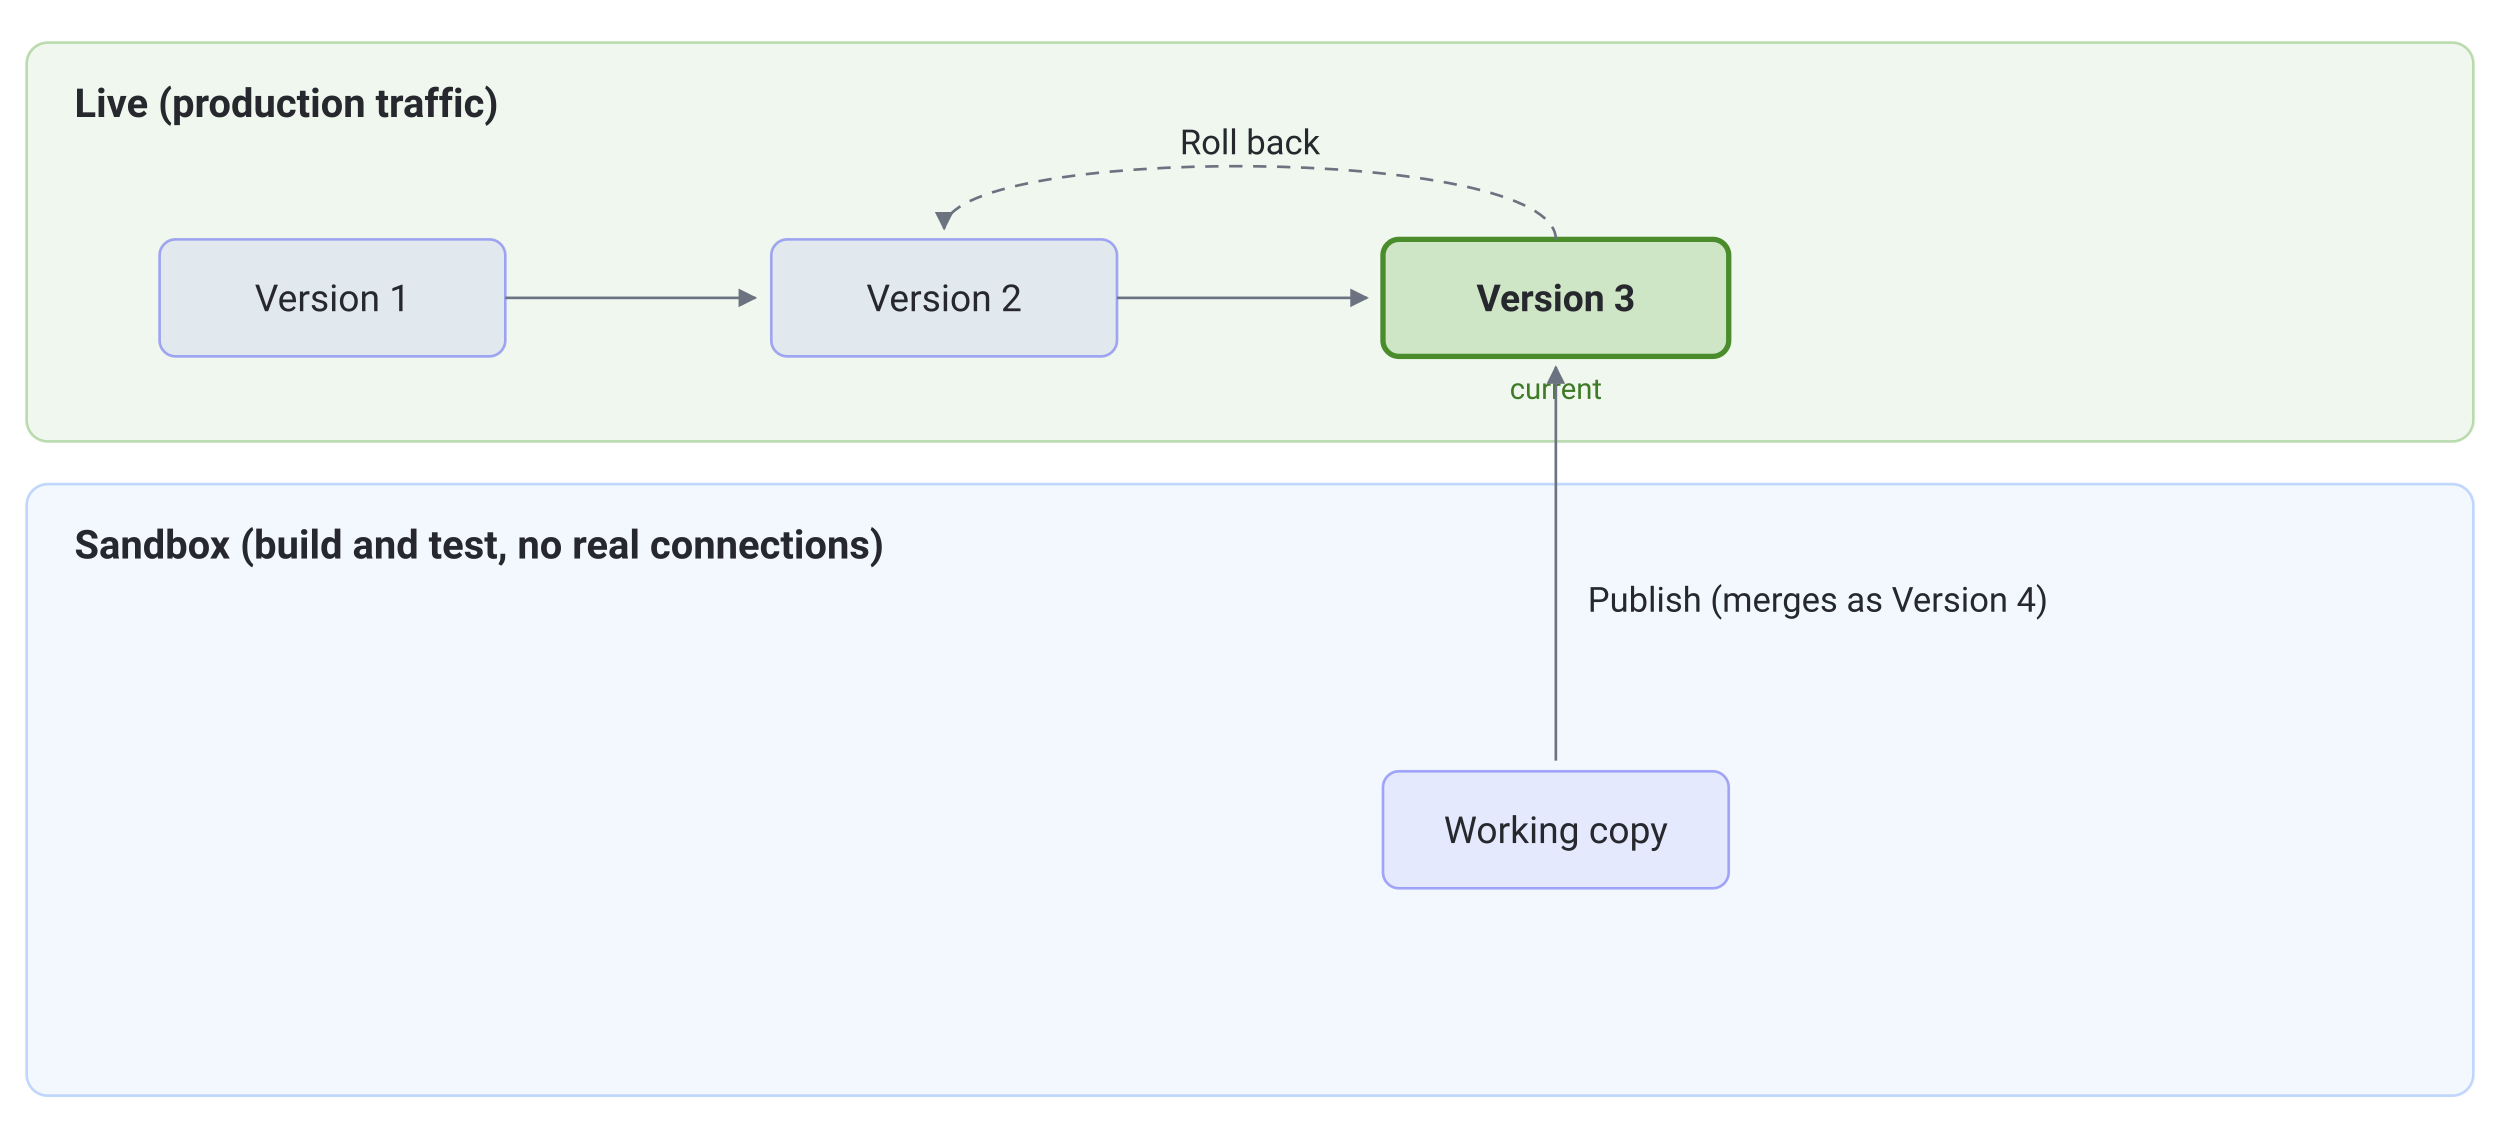
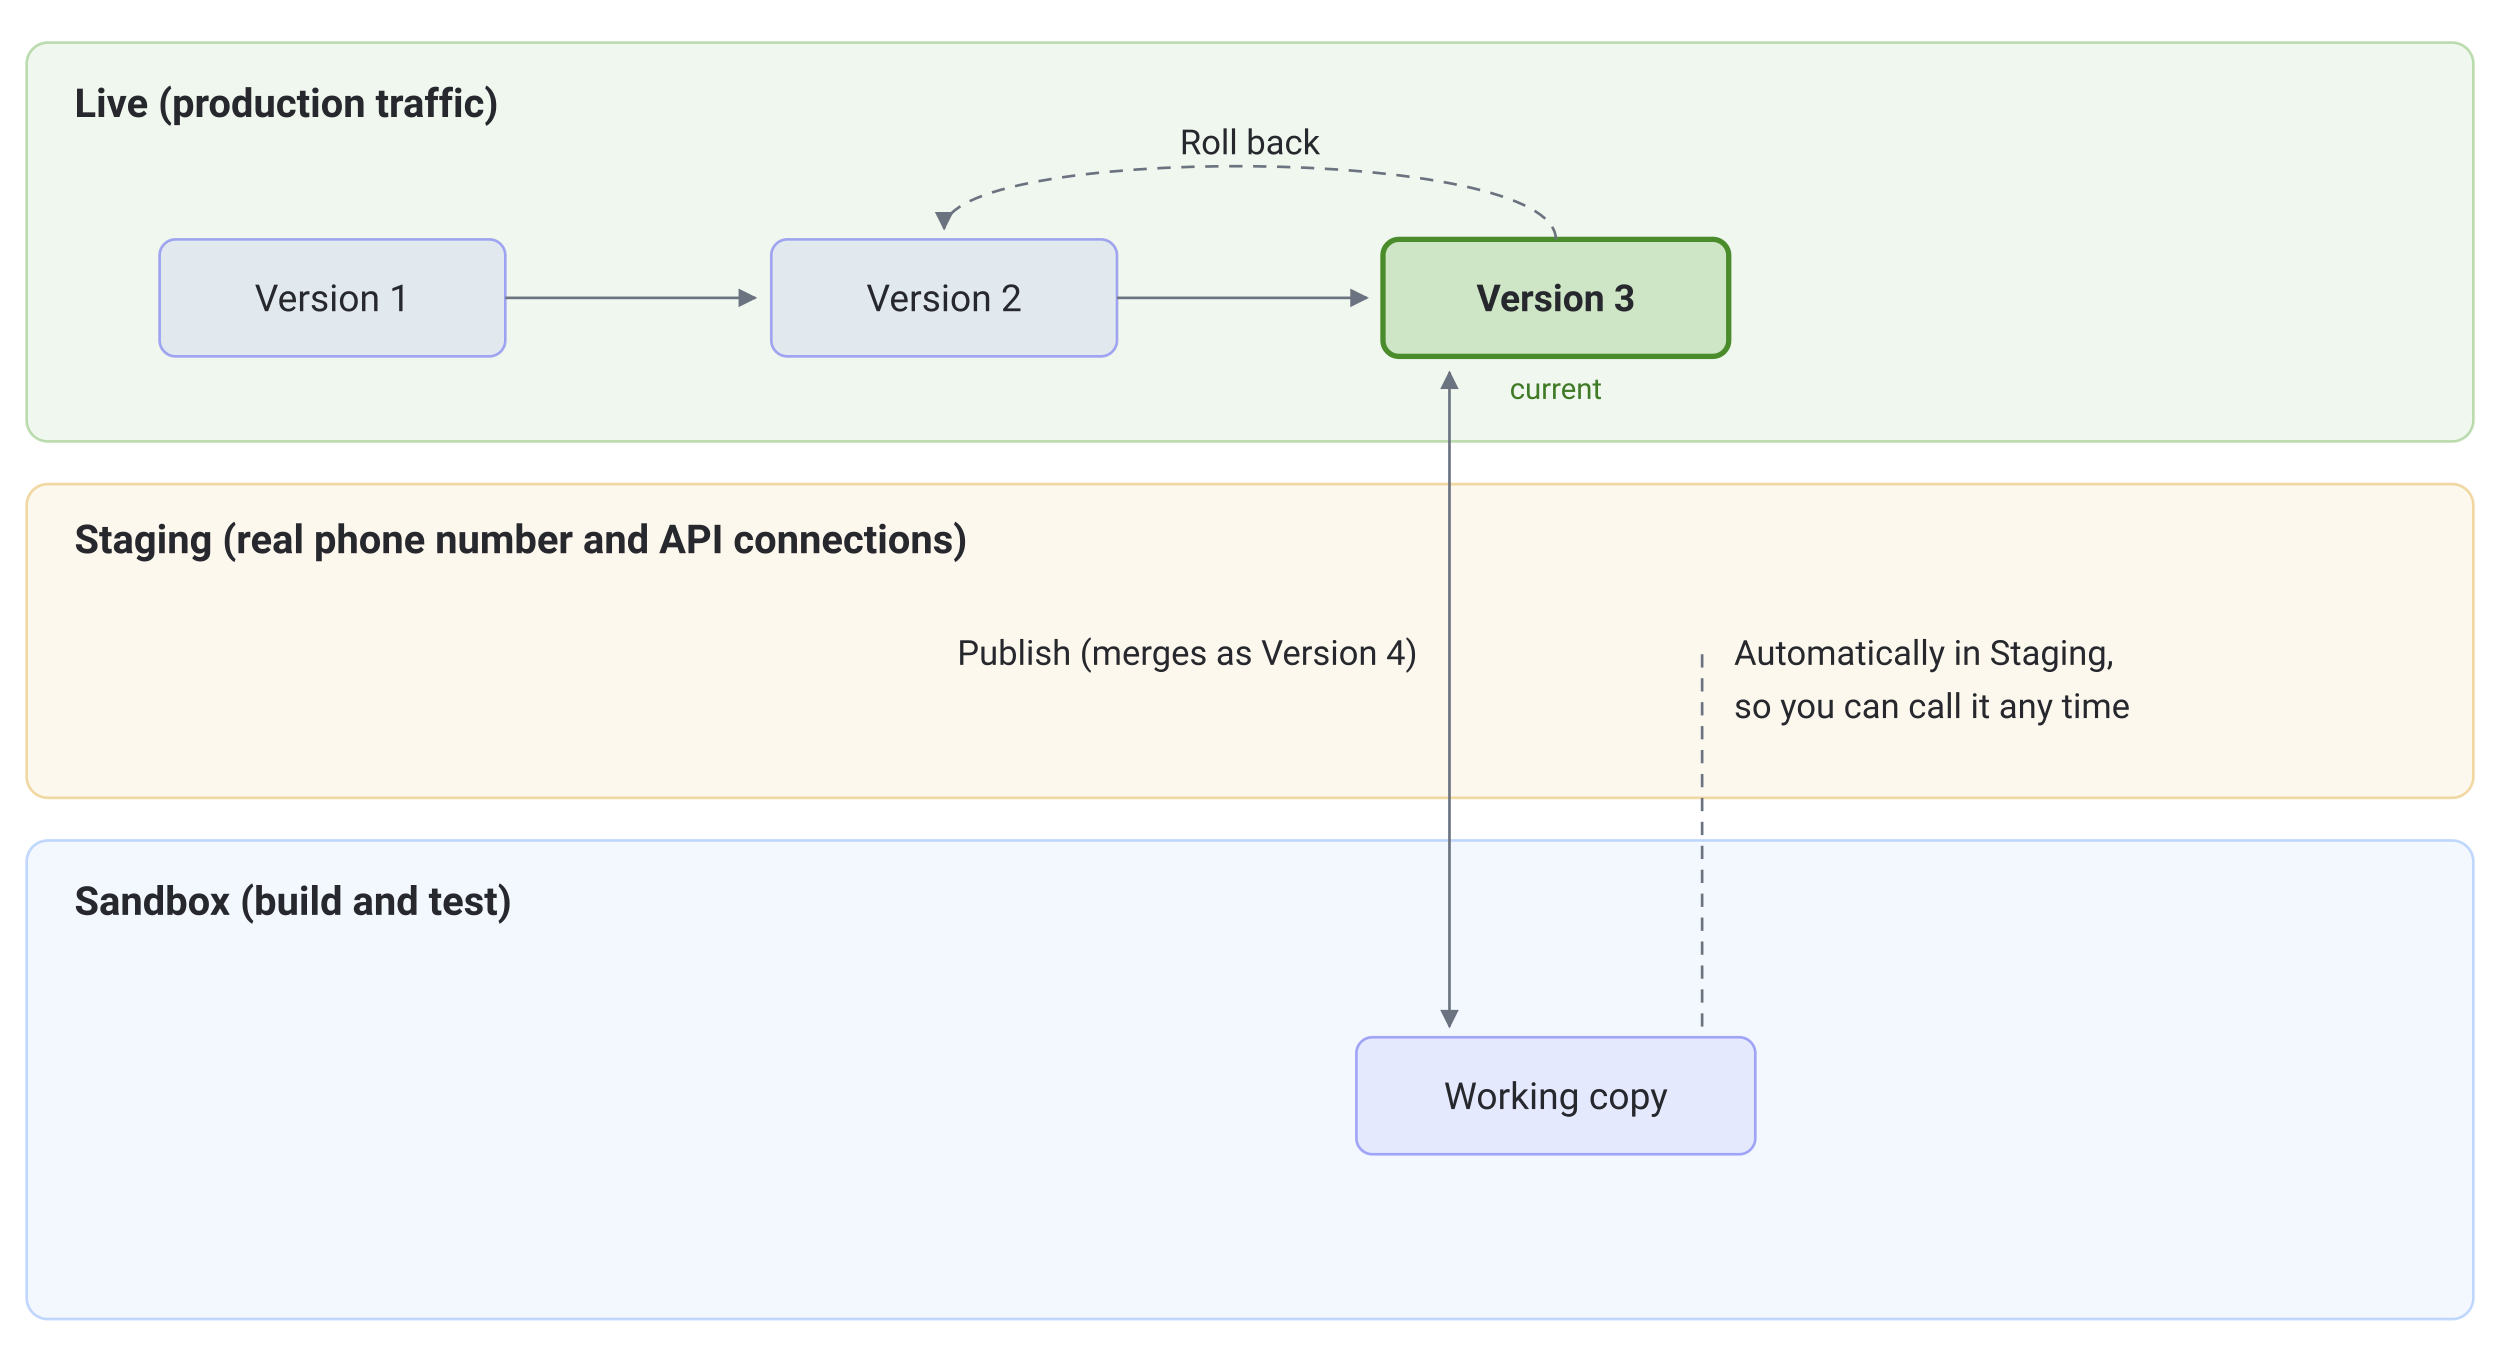
- <svg xmlns="http://www.w3.org/2000/svg" viewBox="0 0 940 430" font-family="ui-sans-serif, system-ui, -apple-system, 'Segoe UI', Roboto, Helvetica, Arial, sans-serif">
+ <svg xmlns="http://www.w3.org/2000/svg" viewBox="0 0 940 512" font-family="ui-sans-serif, system-ui, -apple-system, 'Segoe UI', Roboto, Helvetica, Arial, sans-serif">
  <defs>
    <marker id="arr" viewBox="0 0 10 10" refX="9" refY="5" markerWidth="7" markerHeight="7" orient="auto-start-reverse">
      <path d="M 0 0 L 10 5 L 0 10 z" fill="#6b7280" />
    </marker>
  </defs>
  <rect x="10" y="16" width="920" height="150" rx="8" fill="rgba(74,160,44,0.08)" stroke="rgba(74,160,44,0.35)" />
  <text x="28" y="44" font-size="15" font-weight="600" fill="#26282d">Live (production traffic)</text>
  <rect x="60" y="90" width="130" height="44" rx="6" fill="rgba(99,102,241,0.10)" stroke="rgba(99,102,241,0.55)" />
  <rect x="290" y="90" width="130" height="44" rx="6" fill="rgba(99,102,241,0.10)" stroke="rgba(99,102,241,0.55)" />
  <rect x="520" y="90" width="130" height="44" rx="6" fill="rgba(74,160,44,0.20)" stroke="#4a8c2c" stroke-width="2" />
  <text x="125" y="117" font-size="14" text-anchor="middle" fill="#26282d">Version 1</text>
  <text x="355" y="117" font-size="14" text-anchor="middle" fill="#26282d">Version 2</text>
  <text x="585" y="117" font-size="14" font-weight="600" text-anchor="middle" fill="#26282d">Version 3</text>
  <text x="585" y="150" font-size="11" text-anchor="middle" fill="#3f7a26">current</text>
  <line x1="190" y1="112" x2="284" y2="112" stroke="#6b7280" marker-end="url(#arr)" />
  <line x1="420" y1="112" x2="514" y2="112" stroke="#6b7280" marker-end="url(#arr)" />
  <path d="M 585 90 C 585 54, 355 54, 355 86" fill="none" stroke="#6b7280" stroke-dasharray="5 4" marker-end="url(#arr)" />
  <text x="470" y="58" font-size="13" text-anchor="middle" fill="#26282d">Roll back</text>
-   <rect x="10" y="182" width="920" height="230" rx="8" fill="rgba(59,130,246,0.06)" stroke="rgba(59,130,246,0.30)" />
-   <text x="28" y="210" font-size="15" font-weight="600" fill="#26282d">Sandbox (build and test, no real connections)</text>
-   <rect x="520" y="290" width="130" height="44" rx="6" fill="rgba(99,102,241,0.10)" stroke="rgba(99,102,241,0.55)" />
-   <text x="585" y="317" font-size="14" text-anchor="middle" fill="#26282d">Working copy</text>
-   <path d="M 585 286 L 585 138" fill="none" stroke="#6b7280" marker-end="url(#arr)" />
-   <text x="597" y="230" font-size="13" fill="#26282d">Publish (merges as Version 4)</text>
+   <rect x="10" y="182" width="920" height="118" rx="8" fill="rgba(217,150,6,0.07)" stroke="rgba(217,150,6,0.35)" />
+   <text x="28" y="208" font-size="15" font-weight="600" fill="#26282d">Staging (real phone number and API connections)</text>
+   <rect x="10" y="316" width="920" height="180" rx="8" fill="rgba(59,130,246,0.06)" stroke="rgba(59,130,246,0.30)" />
+   <text x="28" y="344" font-size="15" font-weight="600" fill="#26282d">Sandbox (build and test)</text>
+   <rect x="510" y="390" width="150" height="44" rx="6" fill="rgba(99,102,241,0.10)" stroke="rgba(99,102,241,0.55)" />
+   <text x="585" y="417" font-size="14" text-anchor="middle" fill="#26282d">Working copy</text>
+   <path d="M 545 386 L 545 140" fill="none" stroke="#6b7280" marker-start="url(#arr)" marker-end="url(#arr)" />
+   <text x="533" y="250" font-size="13" text-anchor="end" fill="#26282d">Publish (merges as Version 4)</text>
+   <line x1="640" y1="386" x2="640" y2="244" stroke="#6b7280" stroke-dasharray="5 4" />
+   <text x="652" y="250" font-size="13" fill="#26282d">Automatically in Staging,</text>
+   <text x="652" y="270" font-size="13" fill="#26282d">so you can call it any time</text>
</svg>
